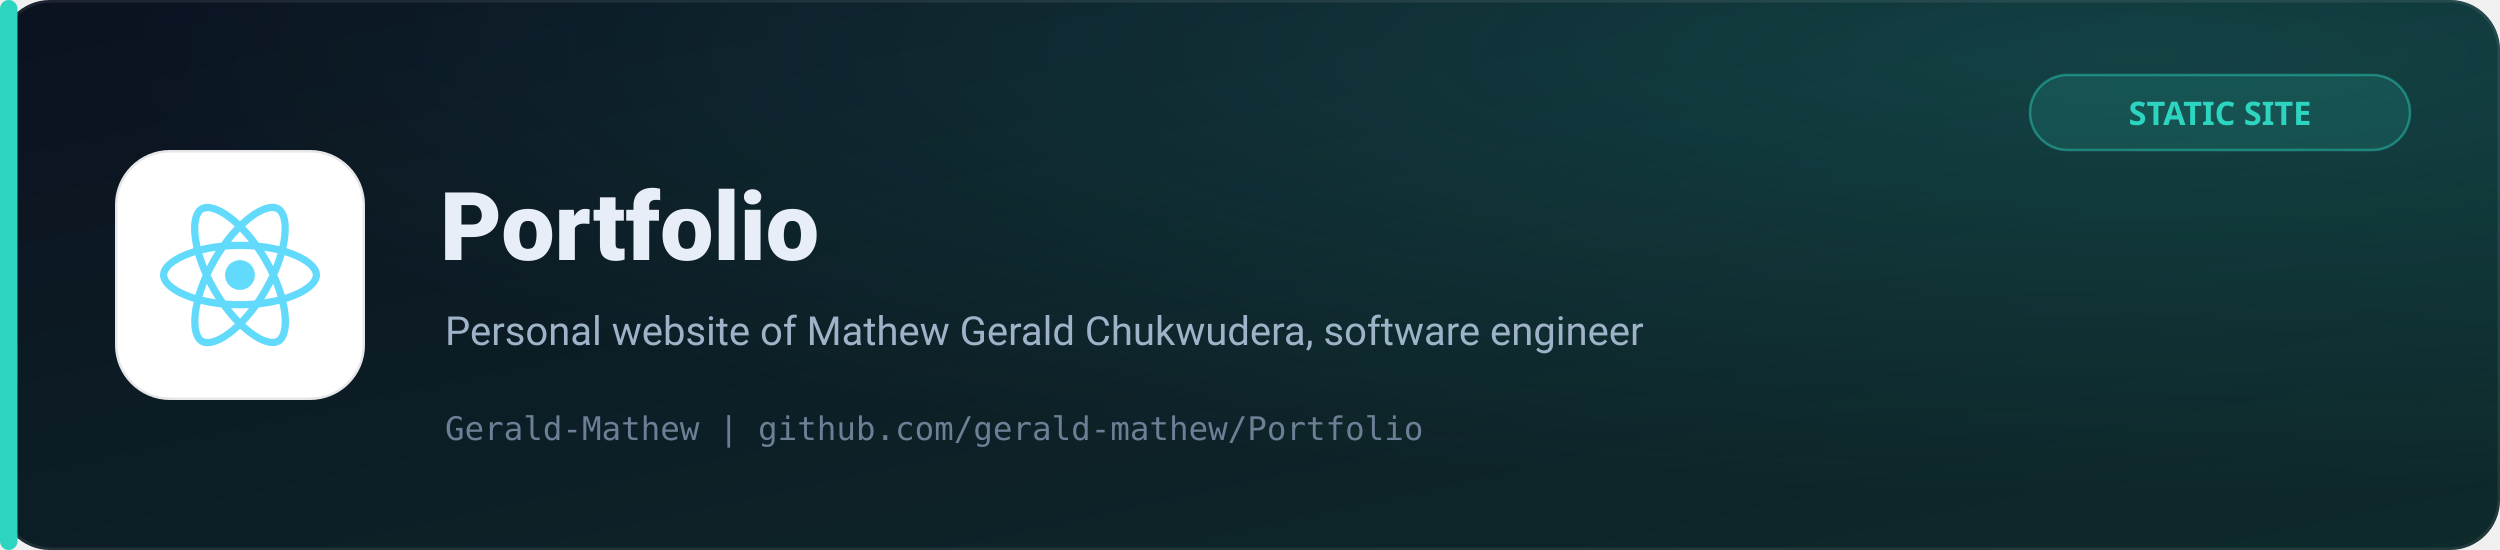
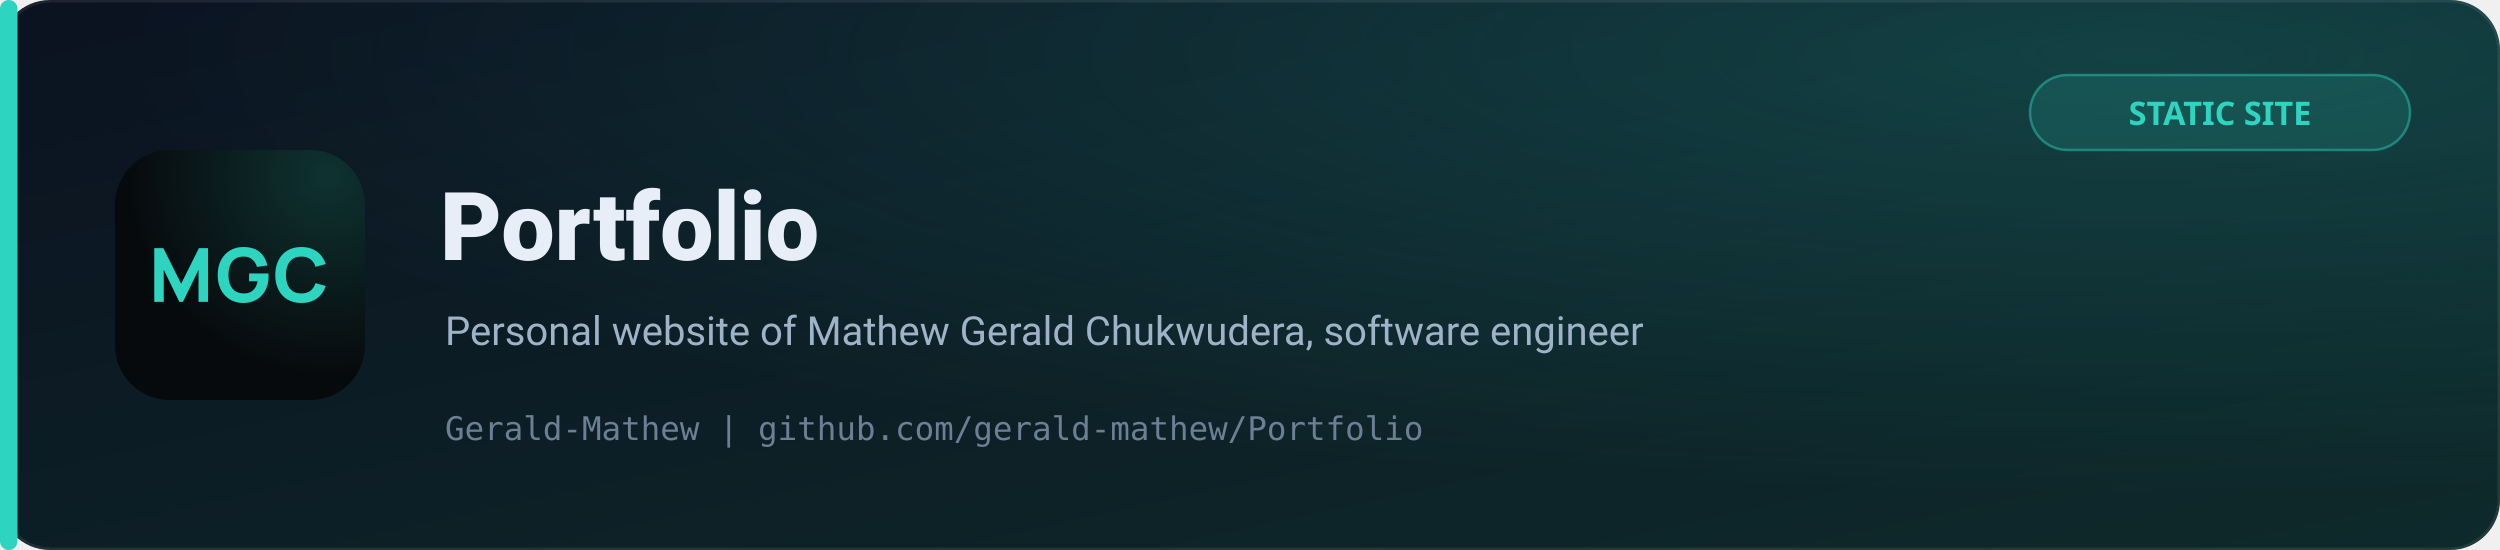
<svg xmlns="http://www.w3.org/2000/svg" width="1000" height="220" viewBox="0 0 1000 220" role="img" aria-label="Portfolio">
  <defs>
    <linearGradient id="bg" x1="0" y1="0" x2="1" y2="1">
      <stop offset="0" stop-color="#0b1220" />
      <stop offset="1" stop-color="#0e2a2b" />
    </linearGradient>
    <radialGradient id="glow" cx="0.85" cy="0.1" r="0.8">
      <stop offset="0" stop-color="#2dd4bf" stop-opacity="0.20" />
      <stop offset="1" stop-color="#2dd4bf" stop-opacity="0" />
    </radialGradient>
  </defs>
  <rect width="1000" height="220" rx="20" fill="url(#bg)" />
  <rect width="1000" height="220" rx="20" fill="url(#glow)" />
  <rect x="0.5" y="0.5" width="999" height="219" rx="20" fill="none" stroke="#ffffff" stroke-opacity="0.08" />
  <rect x="0" y="0" width="7" height="220" rx="3.5" fill="#2dd4bf" />
-   <g transform="translate(46 60)">
-     <rect width="100" height="100" rx="22" fill="#ffffff" />
-     <rect x="0.5" y="0.5" width="99" height="99" rx="21.5" fill="none" stroke="#0b1220" stroke-opacity="0.10" />
-     <g transform="translate(18 18) scale(2.6667)" fill="#61DAFB">
-       <path fill-rule="evenodd" clip-rule="evenodd" d="M14.23 12.004a2.236 2.236 0 0 1-2.235 2.236 2.236 2.236 0 0 1-2.236-2.236 2.236 2.236 0 0 1 2.235-2.236 2.236 2.236 0 0 1 2.236 2.236zm2.648-10.69c-1.346 0-3.107.96-4.888 2.622-1.78-1.653-3.542-2.602-4.887-2.602-.41 0-.783.093-1.106.278-1.375.793-1.683 3.264-.973 6.365C1.98 8.917 0 10.42 0 12.004c0 1.59 1.99 3.097 5.043 4.03-.704 3.113-.39 5.588.988 6.38.32.187.69.275 1.102.275 1.345 0 3.107-.96 4.888-2.624 1.78 1.654 3.542 2.603 4.887 2.603.41 0 .783-.09 1.106-.275 1.374-.792 1.683-3.263.973-6.365C22.02 15.096 24 13.59 24 12.004c0-1.59-1.99-3.097-5.043-4.032.704-3.11.39-5.587-.988-6.38-.318-.184-.688-.277-1.092-.278zm-.005 1.09v.006c.225 0 .406.044.558.127.666.382.955 1.835.73 3.704-.054.46-.142.945-.25 1.44-.96-.236-2.006-.417-3.107-.534-.66-.905-1.345-1.727-2.035-2.447 1.592-1.48 3.087-2.292 4.105-2.295zm-9.77.02c1.012 0 2.514.808 4.11 2.28-.686.72-1.37 1.537-2.02 2.442-1.107.117-2.154.298-3.113.538-.112-.49-.195-.964-.254-1.42-.23-1.868.054-3.32.714-3.707.19-.09.4-.127.563-.132zm4.882 3.05c.455.468.91.992 1.36 1.564-.44-.02-.89-.034-1.345-.034-.46 0-.915.01-1.36.034.44-.572.895-1.096 1.345-1.565zM12 8.1c.74 0 1.477.034 2.202.093.406.582.802 1.203 1.183 1.86.372.64.71 1.29 1.018 1.946-.308.655-.646 1.31-1.013 1.95-.38.66-.773 1.288-1.18 1.87-.728.063-1.466.098-2.21.098-.74 0-1.477-.035-2.202-.093-.406-.582-.802-1.204-1.183-1.86-.372-.64-.71-1.29-1.018-1.946.303-.657.646-1.313 1.013-1.954.38-.66.773-1.286 1.18-1.868.728-.064 1.466-.098 2.21-.098zm-3.635.254c-.24.377-.48.763-.704 1.16-.225.39-.435.782-.635 1.174-.265-.656-.49-1.31-.676-1.947.64-.15 1.315-.283 2.015-.386zm7.26 0c.695.103 1.365.23 2.006.387-.18.632-.405 1.282-.66 1.933-.2-.39-.41-.783-.64-1.174-.225-.392-.465-.774-.705-1.146zm3.063.675c.484.15.944.317 1.375.498 1.732.74 2.852 1.708 2.852 2.476-.005.768-1.125 1.74-2.857 2.475-.42.18-.88.342-1.355.493-.28-.958-.646-1.956-1.1-2.98.45-1.017.81-2.01 1.085-2.964zm-13.395.004c.278.96.645 1.957 1.1 2.98-.45 1.017-.812 2.01-1.086 2.964-.484-.15-.944-.318-1.37-.5-1.732-.737-2.852-1.706-2.852-2.474 0-.768 1.12-1.742 2.852-2.476.42-.18.88-.342 1.356-.494zm11.678 4.28c.265.657.49 1.312.676 1.948-.64.157-1.316.29-2.016.39.24-.375.48-.762.705-1.158.225-.39.435-.788.636-1.18zm-9.945.02c.2.392.41.783.64 1.175.23.39.465.772.705 1.143-.695-.102-1.365-.23-2.006-.386.18-.63.406-1.282.66-1.933zM17.92 16.32c.112.493.2.968.254 1.423.23 1.868-.054 3.32-.714 3.708-.147.09-.338.128-.563.128-1.012 0-2.514-.807-4.11-2.28.686-.72 1.37-1.536 2.02-2.44 1.107-.118 2.154-.3 3.113-.54zm-11.83.01c.96.234 2.006.415 3.107.532.66.905 1.345 1.727 2.035 2.446-1.595 1.483-3.092 2.295-4.11 2.295-.22-.005-.406-.05-.553-.132-.666-.38-.955-1.834-.73-3.703.054-.46.142-.944.25-1.438zm4.56.64c.44.02.89.034 1.345.034.46 0 .915-.01 1.36-.034-.44.572-.895 1.095-1.345 1.565-.455-.47-.91-.993-1.36-1.565z" />
+   <g transform="translate(46 60) scale(0.1953125)">
+     <rect width="512" height="512" rx="112" fill="#070a0d" />
+     <rect width="512" height="512" rx="112" fill="url(#glow)" />
+     <g transform="translate(69.7067 311.0395) scale(0.076444 -0.076444)" fill="#2dd4bf">
+       <path d="M140 0V1440H384L860 484L1336 1440H1580V0H1326V860L908 0H812L394 860V0Z" />
+       <path d="M740 -30Q604 -30 481.0 18.5Q358 67 263.5 162.0Q169 257 114.5 397.0Q60 537 60 720Q60 959 151.5 1126.5Q243 1294 397.5 1382.0Q552 1470 740 1470Q1018 1470 1177.0 1341.0Q1336 1212 1390 976L1112 936Q1073 1062 984.5 1137.5Q896 1213 758 1214Q621 1216 530.0 1155.0Q439 1094 393.5 982.0Q348 870 348 720Q348 570 393.5 460.0Q439 350 530.0 289.0Q621 228 758 226Q851 224 926.5 258.0Q1002 292 1054.0 365.0Q1106 438 1128 552H900V762H1418Q1420 749 1421.0 716.0Q1422 683 1422 678Q1422 471 1338.0 311.0Q1254 151 1101.0 60.5Q948 -30 740 -30Z" transform="translate(1780 0)" />
+       <path d="M758 -30Q542 -30 385.5 64.0Q229 158 144.5 327.0Q60 496 60 720Q60 944 144.5 1113.0Q229 1282 385.5 1376.0Q542 1470 758 1470Q1006 1470 1174.5 1347.0Q1343 1224 1412 1014L1138 938Q1098 1069 1003.0 1141.5Q908 1214 758 1214Q621 1214 529.5 1153.0Q438 1092 392.0 981.0Q346 870 346 720Q346 570 392.0 459.0Q438 348 529.5 287.0Q621 226 758 226Q908 226 1003.0 299.0Q1098 372 1138 502L1412 426Q1343 216 1174.5 93.0Q1006 -30 758 -30Z" transform="translate(3322 0)" />
    </g>
  </g>
  <rect x="812" y="30" width="152" height="30" rx="15" fill="#2dd4bf" fill-opacity="0.14" stroke="#2dd4bf" stroke-opacity="0.45" />
  <text x="888" y="50" text-anchor="middle" font-family="ui-sans-serif, system-ui, sans-serif" font-size="13" font-weight="600" fill="#2dd4bf">STATIC SITE</text>
  <text x="176" y="104" font-family="ui-sans-serif, system-ui, -apple-system, Segoe UI, Roboto, sans-serif" font-size="38" font-weight="800" fill="#e8eef7">Portfolio</text>
  <text x="178" y="138" font-family="ui-sans-serif, system-ui, -apple-system, Segoe UI, Roboto, sans-serif" font-size="16" fill="#9fb3c8">Personal website of Mathew Gerald Chukwudera, software engineer</text>
  <text x="178" y="176" font-family="ui-monospace, SFMono-Regular, Menlo, monospace" font-size="13" fill="#6b7f95">Gerald-Mathew  |  github.com/gerald-mathew/Portfolio</text>
</svg>
